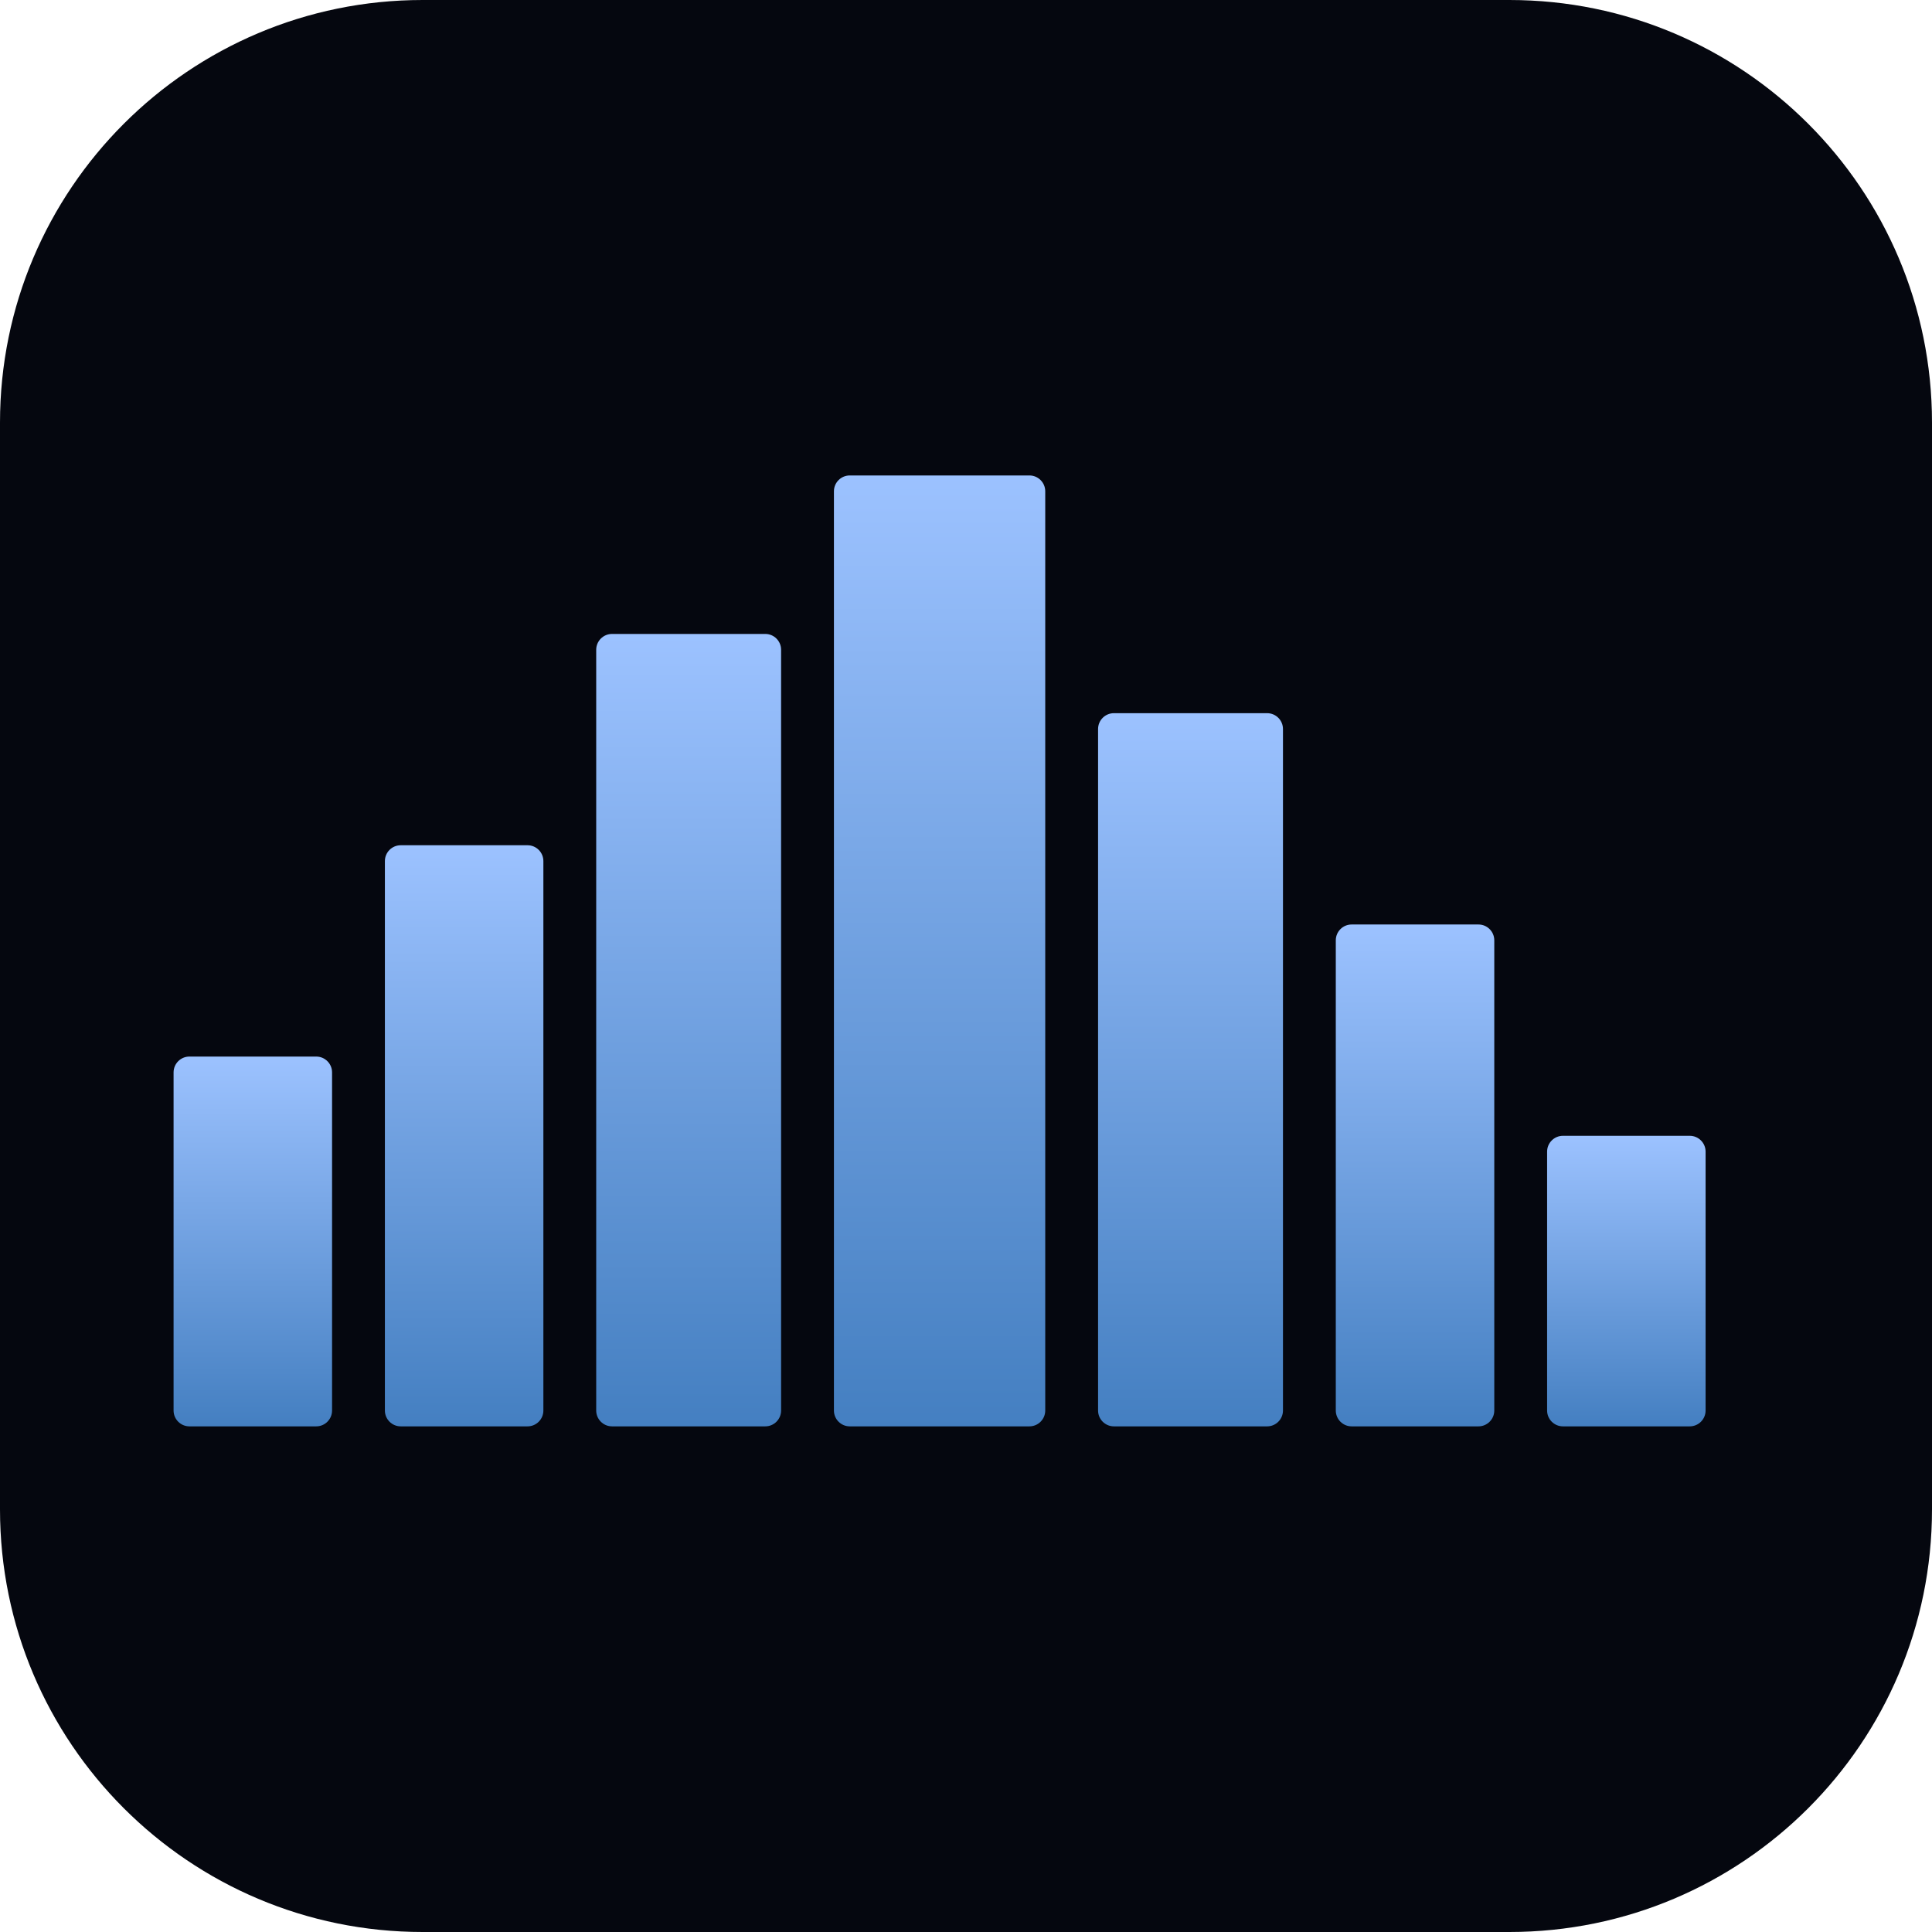
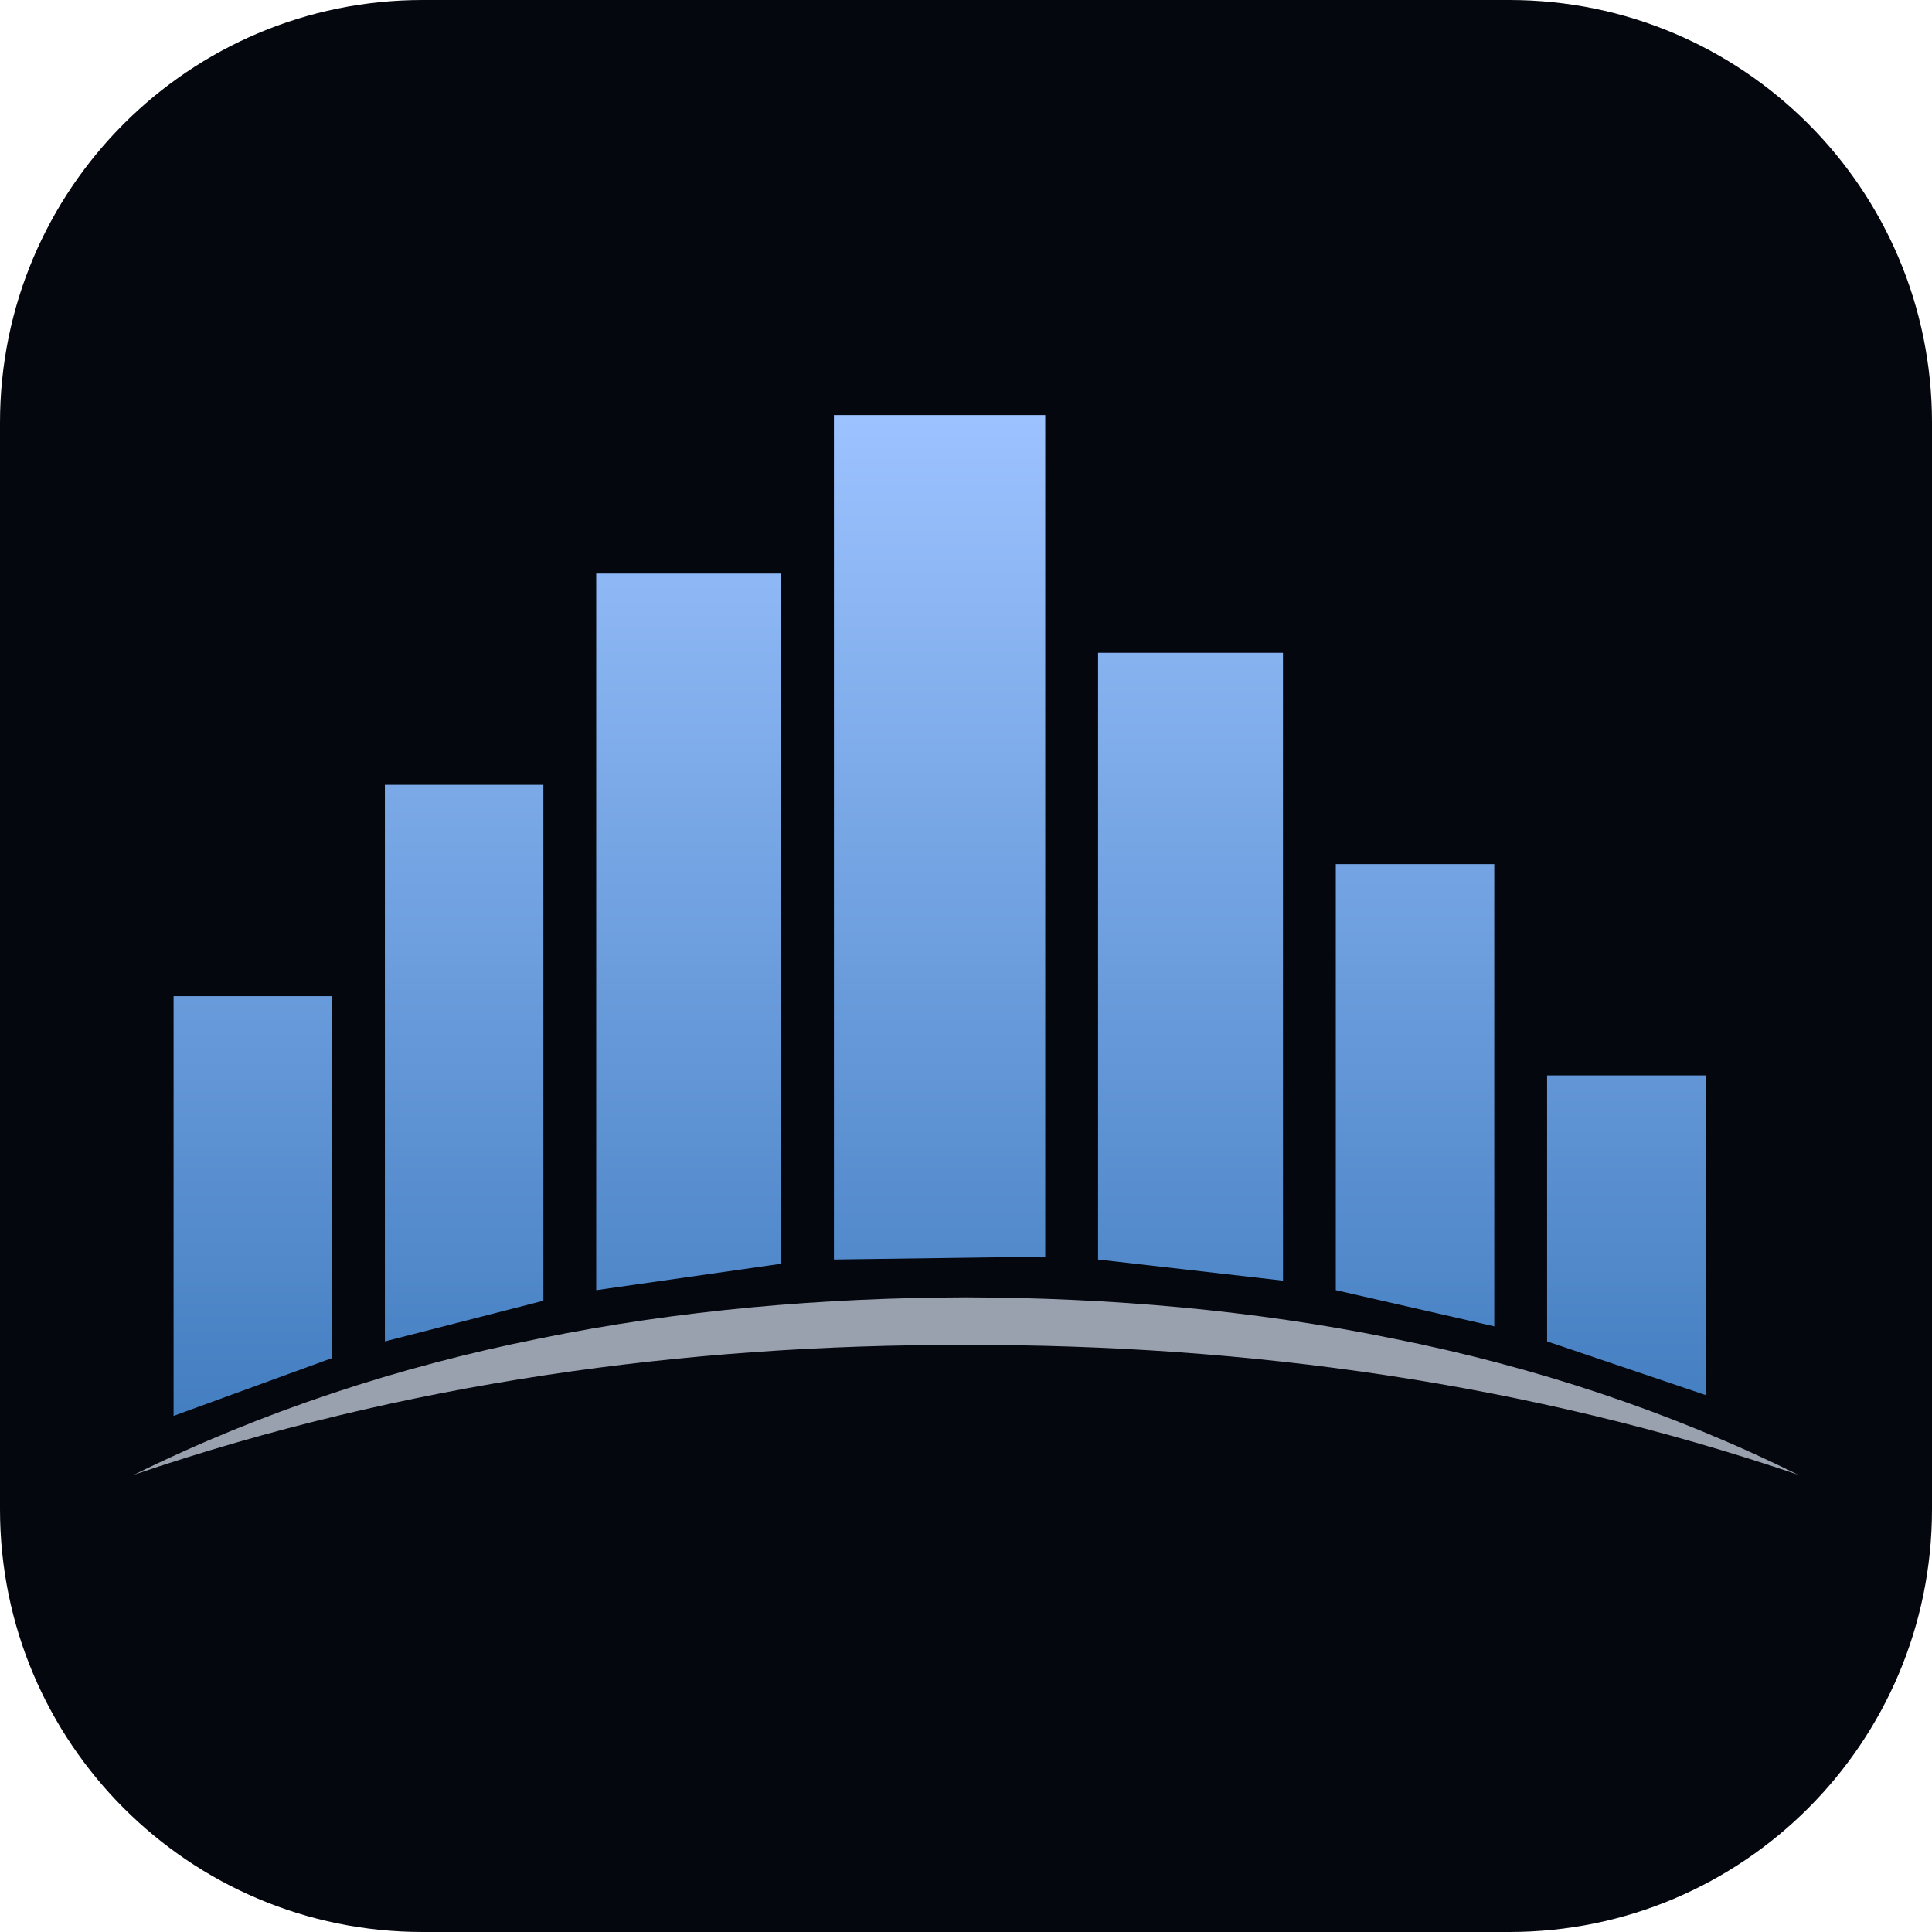
<svg xmlns="http://www.w3.org/2000/svg" viewBox="0 0 64 64">
  <defs>
    <linearGradient id="g" x1="0" y1="0" x2="0" y2="1">
      <stop offset="0" stop-color="#9cc2ff" />
      <stop offset="1" stop-color="#447fc1" />
    </linearGradient>
  </defs>
  <rect width="64" height="64" rx="14" fill="#05070f" />
-   <g fill="url(#g)" transform="translate(4 14) scale(0.875)">
-     <rect x="2" y="24" width="6" height="14" rx=".6" />
-     <rect x="10" y="16" width="6" height="22" rx=".6" />
-     <rect x="18" y="8" width="7" height="30" rx=".6" />
-     <rect x="27" y="2" width="8" height="36" rx=".6" />
-     <rect x="37" y="11" width="7" height="27" rx=".6" />
-     <rect x="46" y="19" width="6" height="19" rx=".6" />
-     <rect x="54" y="27" width="6" height="11" rx=".6" />
+   <g transform="translate(4 12) scale(0.875)">
+     <path fill="url(#g)" d="M2 24H8V37.70L2 39.89ZM10 16H16V35.53L10 37.07ZM18 8H25V34.13L18 35.13ZM27 2H35V33.86L27 33.97ZM37 11H44V34.77L37 33.97ZM46 19H52V36.50L46 35.13ZM54 27H60V39.10L54 37.07Z" />
+     <path fill="#9aa1ae" transform="matrix(0.0947 0 0 0.0947 -24.2396 5.9786)" d="M 261.254 381.613 C 312.258 356.422 367.055 338.375 423.184 327.195 C 479.316 315.707 536.668 310.887 593.883 310.695 C 651.09 310.875 708.484 315.688 764.609 327.18 C 820.742 338.312 875.527 356.371 926.531 381.613 C 818.793 344.984 706.395 329.516 593.883 329.734 C 481.387 329.453 368.938 344.914 261.254 381.613 Z" />
  </g>
</svg>
